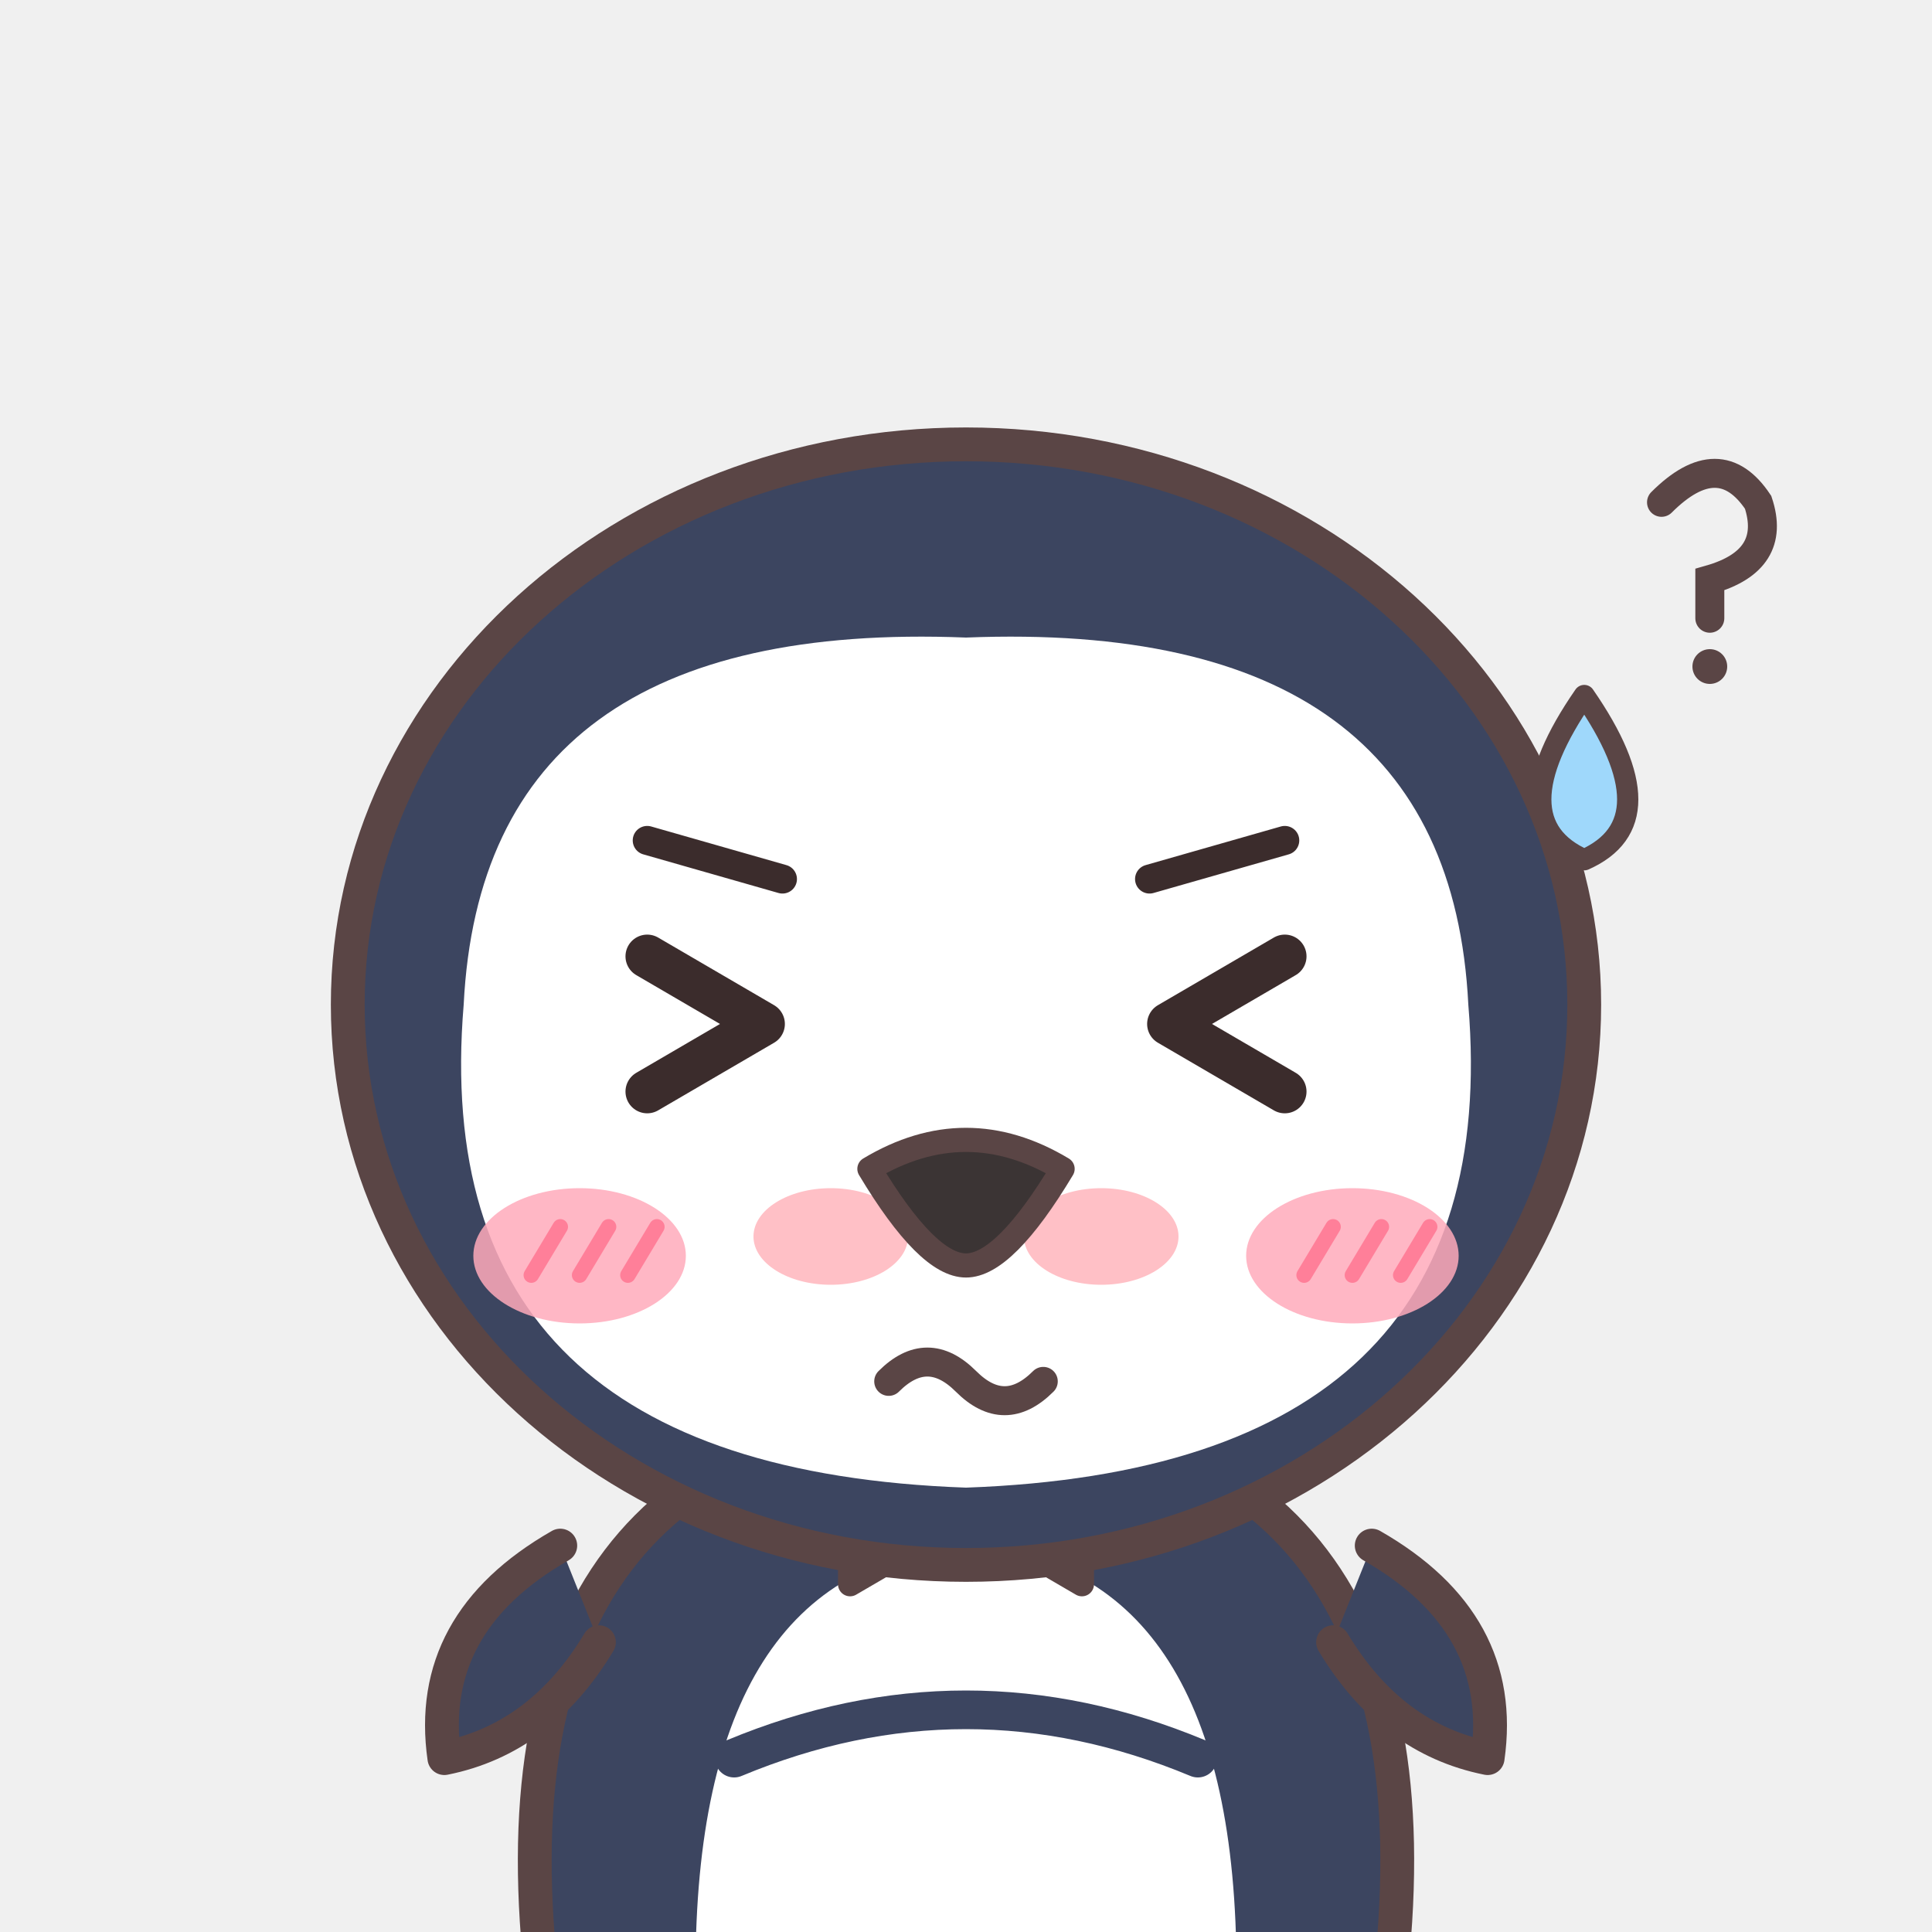
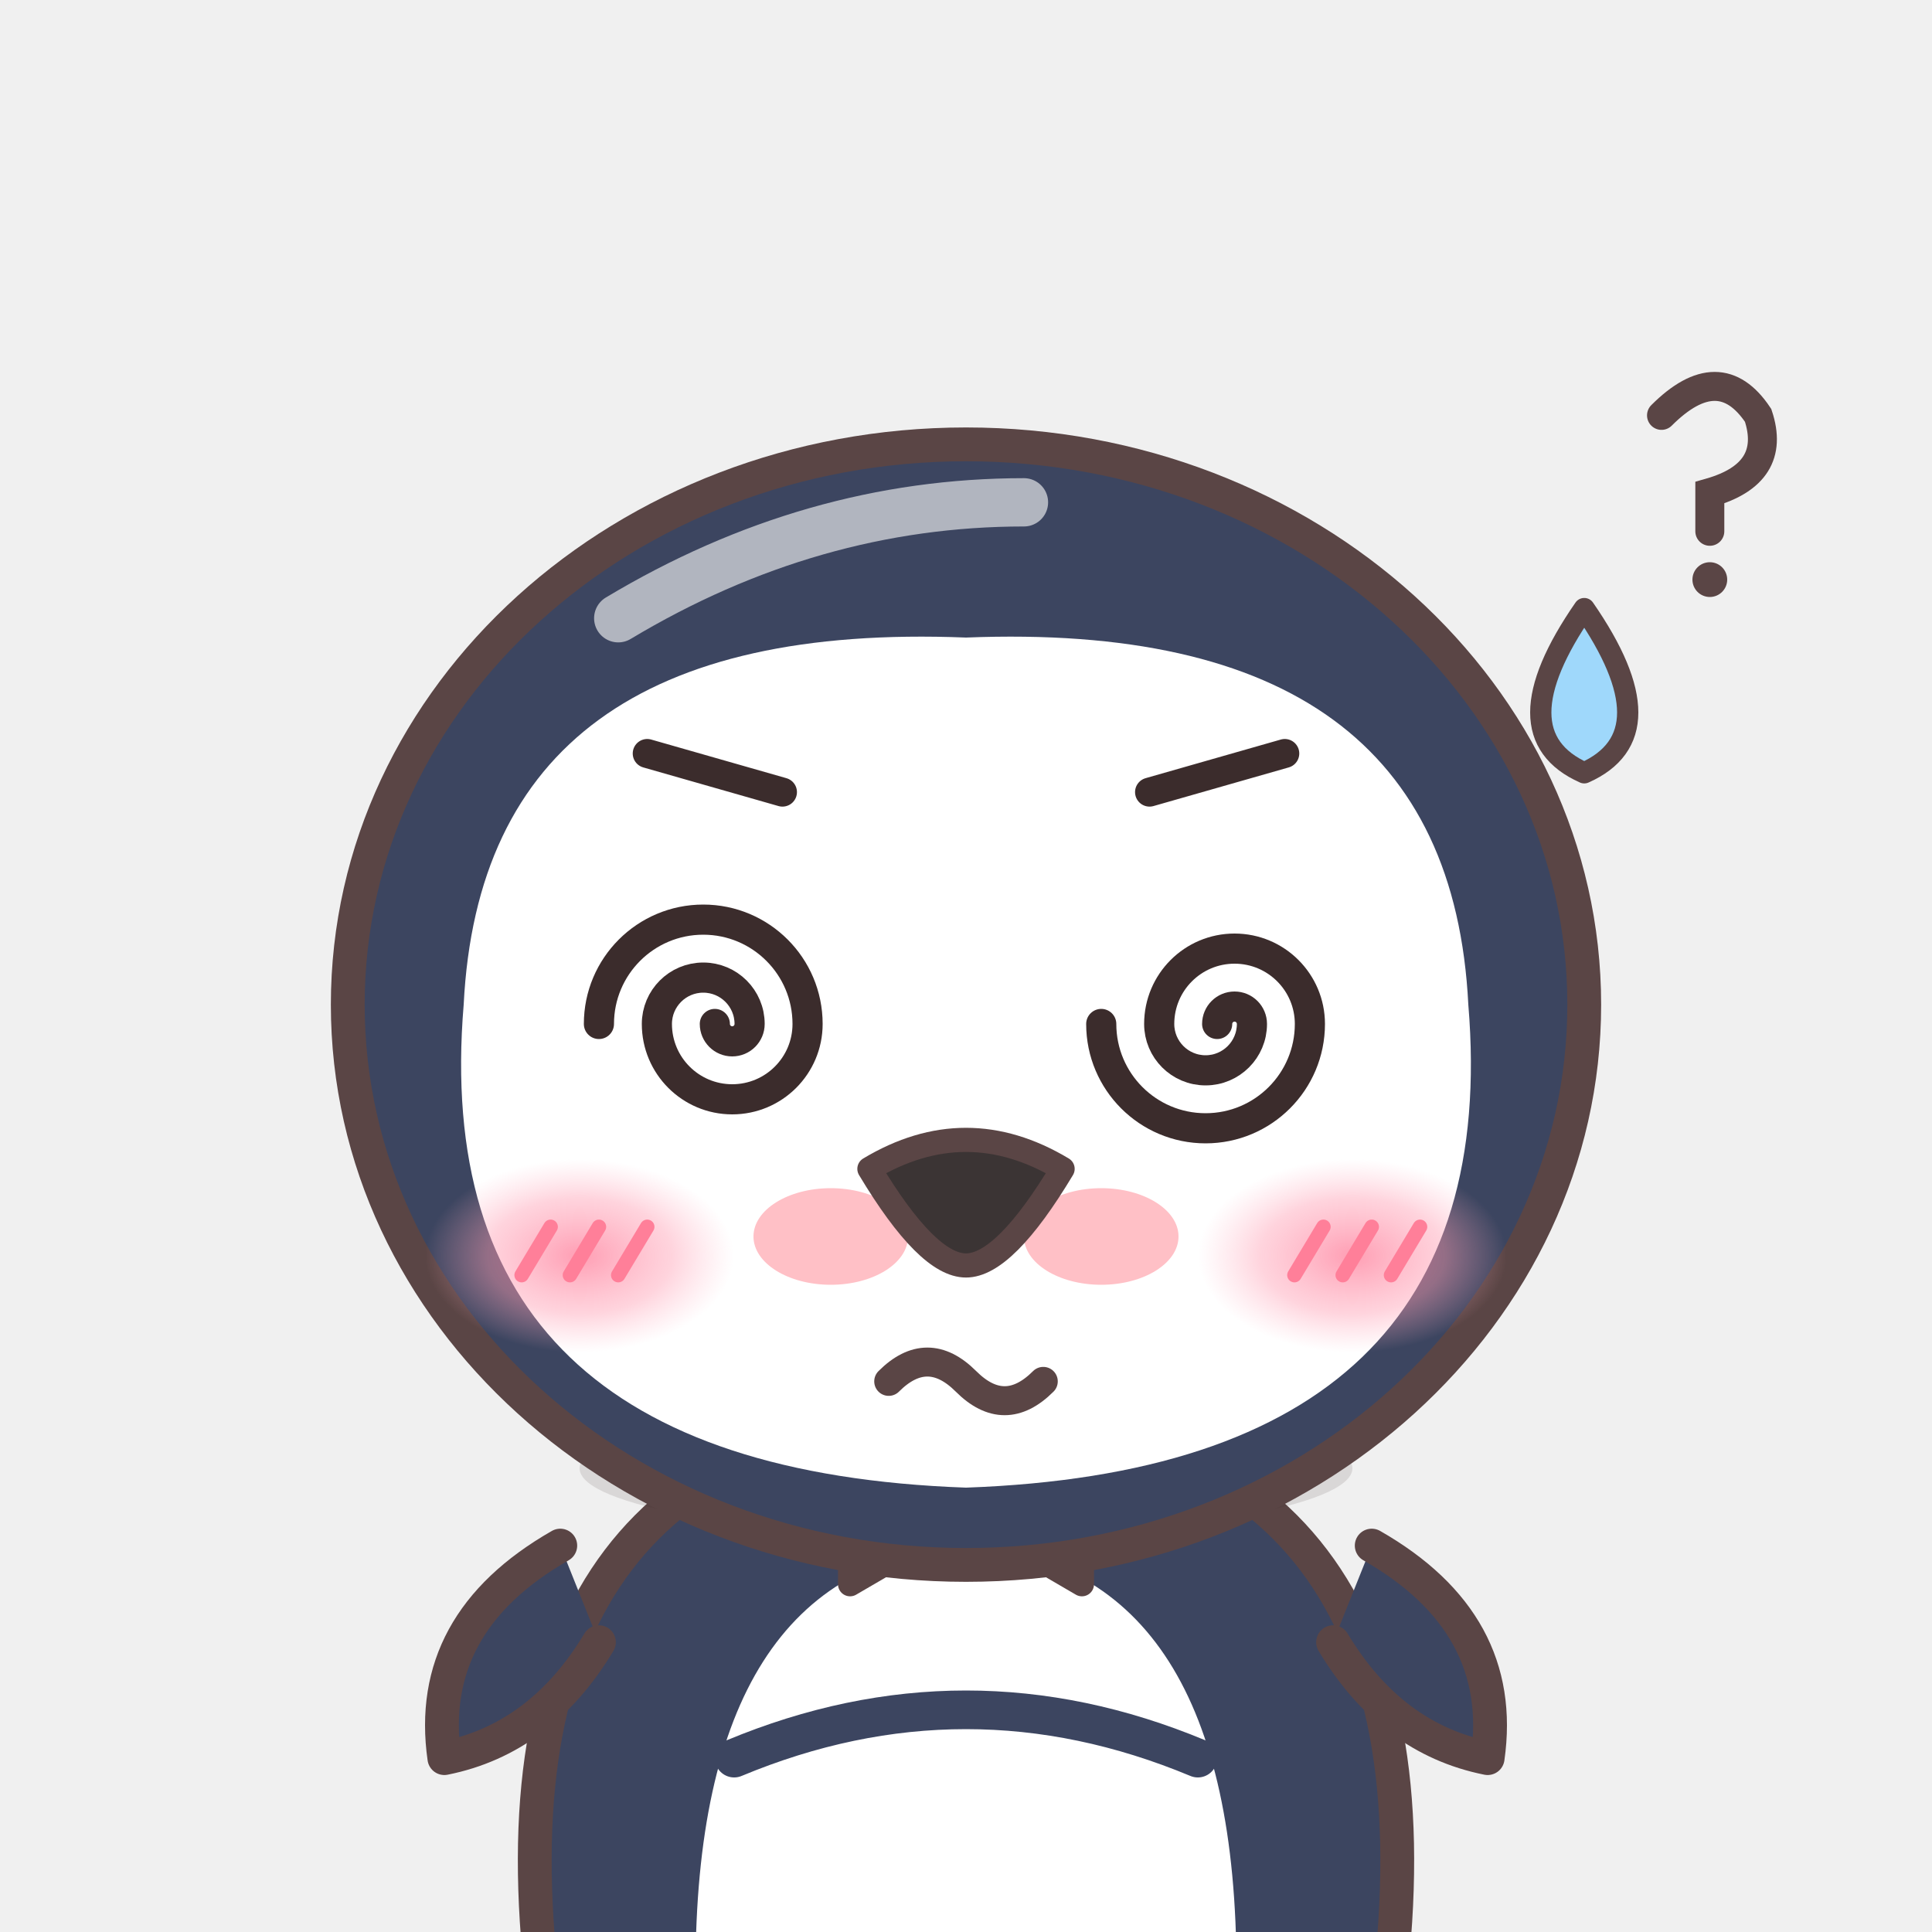
<svg xmlns="http://www.w3.org/2000/svg" viewBox="0 0 200 200" role="img" aria-label="フンボルトペンギン">
+   <defs>
+     <linearGradient id="penguin-iris" x1="0" y1="0" x2="0" y2="1">
+       <stop offset="0" stop-color="#0d3442" />
+       <stop offset="0.5" stop-color="#2a9cbb" />
+       <stop offset="1" stop-color="#9fe6f2" />
+     </linearGradient>
+     <radialGradient id="penguin-blush">
+       <stop offset="0" stop-color="#ff7d9a" stop-opacity="0.75" />
+       <stop offset="0.6" stop-color="#ff9fb4" stop-opacity="0.45" />
+       <stop offset="1" stop-color="#ffb3c4" stop-opacity="0" />
+     </radialGradient>
+   </defs>
  <path d="M56 204 Q50 148 100 146 Q150 148 144 204 Z" fill="#3c4560" stroke="#5a4545" stroke-width="3.5" stroke-linejoin="round" stroke-linecap="round" />
  <path d="M72 204 Q72 162 100 160 Q128 162 128 204 Z" fill="#fff" />
  <path d="M76 182 Q100 172 124 182" fill="none" stroke="#3c4560" stroke-width="4" stroke-linecap="round" />
  <path d="M88 150 L100 157 L88 164 Z M112 150 L100 157 L112 164 Z" fill="#5cc3dd" stroke="#5a4545" stroke-width="2.5" stroke-linejoin="round" stroke-linecap="round" />
  <circle cx="100" cy="157" r="3.5" fill="#5cc3dd" stroke="#5a4545" stroke-width="2.5" stroke-linejoin="round" stroke-linecap="round" />
  <path d="M58 160 q-14 8 -12 22 q10 -2 16 -12" fill="#3c4560" stroke="#5a4545" stroke-width="3.5" stroke-linejoin="round" stroke-linecap="round" />
  <path d="M142 160 q14 8 12 22 q-10 -2 -16 -12" fill="#3c4560" stroke="#5a4545" stroke-width="3.5" stroke-linejoin="round" stroke-linecap="round" />
+   <ellipse cx="100" cy="152" rx="40" ry="7" fill="#3b2c2c" opacity="0.13" />
  <ellipse cx="100" cy="104" rx="64" ry="58" fill="#3c4560" stroke="#5a4545" stroke-width="3.5" stroke-linejoin="round" stroke-linecap="round" />
  <path d="M48 104 Q50 64 100 66 Q150 64 152 104 Q156 152 100 154 Q44 152 48 104 Z" fill="#fff" />
  <ellipse cx="86" cy="128" rx="8" ry="5" fill="#ffc0c6" />
  <ellipse cx="114" cy="128" rx="8" ry="5" fill="#ffc0c6" />
  <path d="M90 121 Q100 115 110 121 Q104 131 100 131 Q96 131 90 121 Z" fill="#3b3434" stroke="#5a4545" stroke-width="2.5" stroke-linejoin="round" stroke-linecap="round" />
-   <ellipse cx="60" cy="130" rx="11" ry="7" fill="#ffaabb" opacity="0.85" />
-   <path d="M55 132 l3 -5 M60 132 l3 -5 M65 132 l3 -5" stroke="#ff7f99" stroke-width="1.6" stroke-linecap="round" />
-   <ellipse cx="140" cy="130" rx="11" ry="7" fill="#ffaabb" opacity="0.85" />
-   <path d="M135 132 l3 -5 M140 132 l3 -5 M145 132 l3 -5" stroke="#ff7f99" stroke-width="1.6" stroke-linecap="round" />
-   <path d="M67 87 L81 91" fill="none" stroke="#3b2c2c" stroke-width="3" stroke-linecap="round" />
-   <path d="M119 91 L133 87" fill="none" stroke="#3b2c2c" stroke-width="3" stroke-linecap="round" />
-   <path d="M67 99 L79 106 L67 113" fill="none" stroke="#3b2c2c" stroke-width="4.5" stroke-linecap="round" stroke-linejoin="round" />
-   <path d="M133 99 L121 106 L133 113" fill="none" stroke="#3b2c2c" stroke-width="4.5" stroke-linecap="round" stroke-linejoin="round" />
+   <path d="M64 64 Q84 52 106 52" fill="none" stroke="#fff" stroke-opacity="0.6" stroke-width="5" stroke-linecap="round" />
+   <ellipse cx="60" cy="130" rx="16" ry="10" fill="url(#penguin-blush)" />
+   <path d="M54 132 l3 -5 M59 132 l3 -5 M64 132 l3 -5" stroke="#ff7f99" stroke-width="1.5" stroke-linecap="round" />
+   <ellipse cx="140" cy="130" rx="16" ry="10" fill="url(#penguin-blush)" />
+   <path d="M134 132 l3 -5 M139 132 l3 -5 M144 132 l3 -5" stroke="#ff7f99" stroke-width="1.5" stroke-linecap="round" />
+   <path d="M67 78 L81 82" fill="none" stroke="#3b2c2c" stroke-width="3" stroke-linecap="round" />
+   <path d="M119 82 L133 78" fill="none" stroke="#3b2c2c" stroke-width="3" stroke-linecap="round" />
+   <g transform="translate(74 106) scale(1.2) translate(-74 -106)">
+     <path d="M74 106 a1.5 1.5 0 1 0 3 0 a4 4 0 1 0 -8 0 a6.5 6.5 0 1 0 13 0 a9 9 0 1 0 -18 0" fill="none" stroke="#3b2c2c" stroke-width="2.6" stroke-linecap="round" stroke-linejoin="round" />
+   </g>
+   <g transform="translate(126 106) scale(1.2) translate(-126 -106)">
+     <path d="M126 106 a1.5 1.5 0 1 1 3 0 a4 4 0 1 1 -8 0 a6.5 6.5 0 1 1 13 0 a9 9 0 1 1 -18 0" fill="none" stroke="#3b2c2c" stroke-width="2.6" stroke-linecap="round" stroke-linejoin="round" />
+   </g>
  <path d="M92 143 q4 -4 8 0 q4 4 8 0" fill="none" stroke="#5a4545" stroke-width="3" stroke-linecap="round" stroke-linejoin="round" />
-   <path d="M164 72 q-9 13 0 17 q9 -4 0 -17z" fill="#9fd8fb" stroke="#5a4545" stroke-width="2.2" stroke-linejoin="round" />
-   <path d="M172 52 q6 -6 10 0 q2 6 -5 8 v4" fill="none" stroke="#5a4545" stroke-width="3" stroke-linecap="round" />
-   <circle cx="177" cy="69" r="1.8" fill="#5a4545" />
+   <path d="M164 63 q-9 13 0 17 q9 -4 0 -17z" fill="#9fd8fb" stroke="#5a4545" stroke-width="2.2" stroke-linejoin="round" />
+   <path d="M172 43 q6 -6 10 0 q2 6 -5 8 v4" fill="none" stroke="#5a4545" stroke-width="3" stroke-linecap="round" />
+   <circle cx="177" cy="60" r="1.8" fill="#5a4545" />
</svg>
